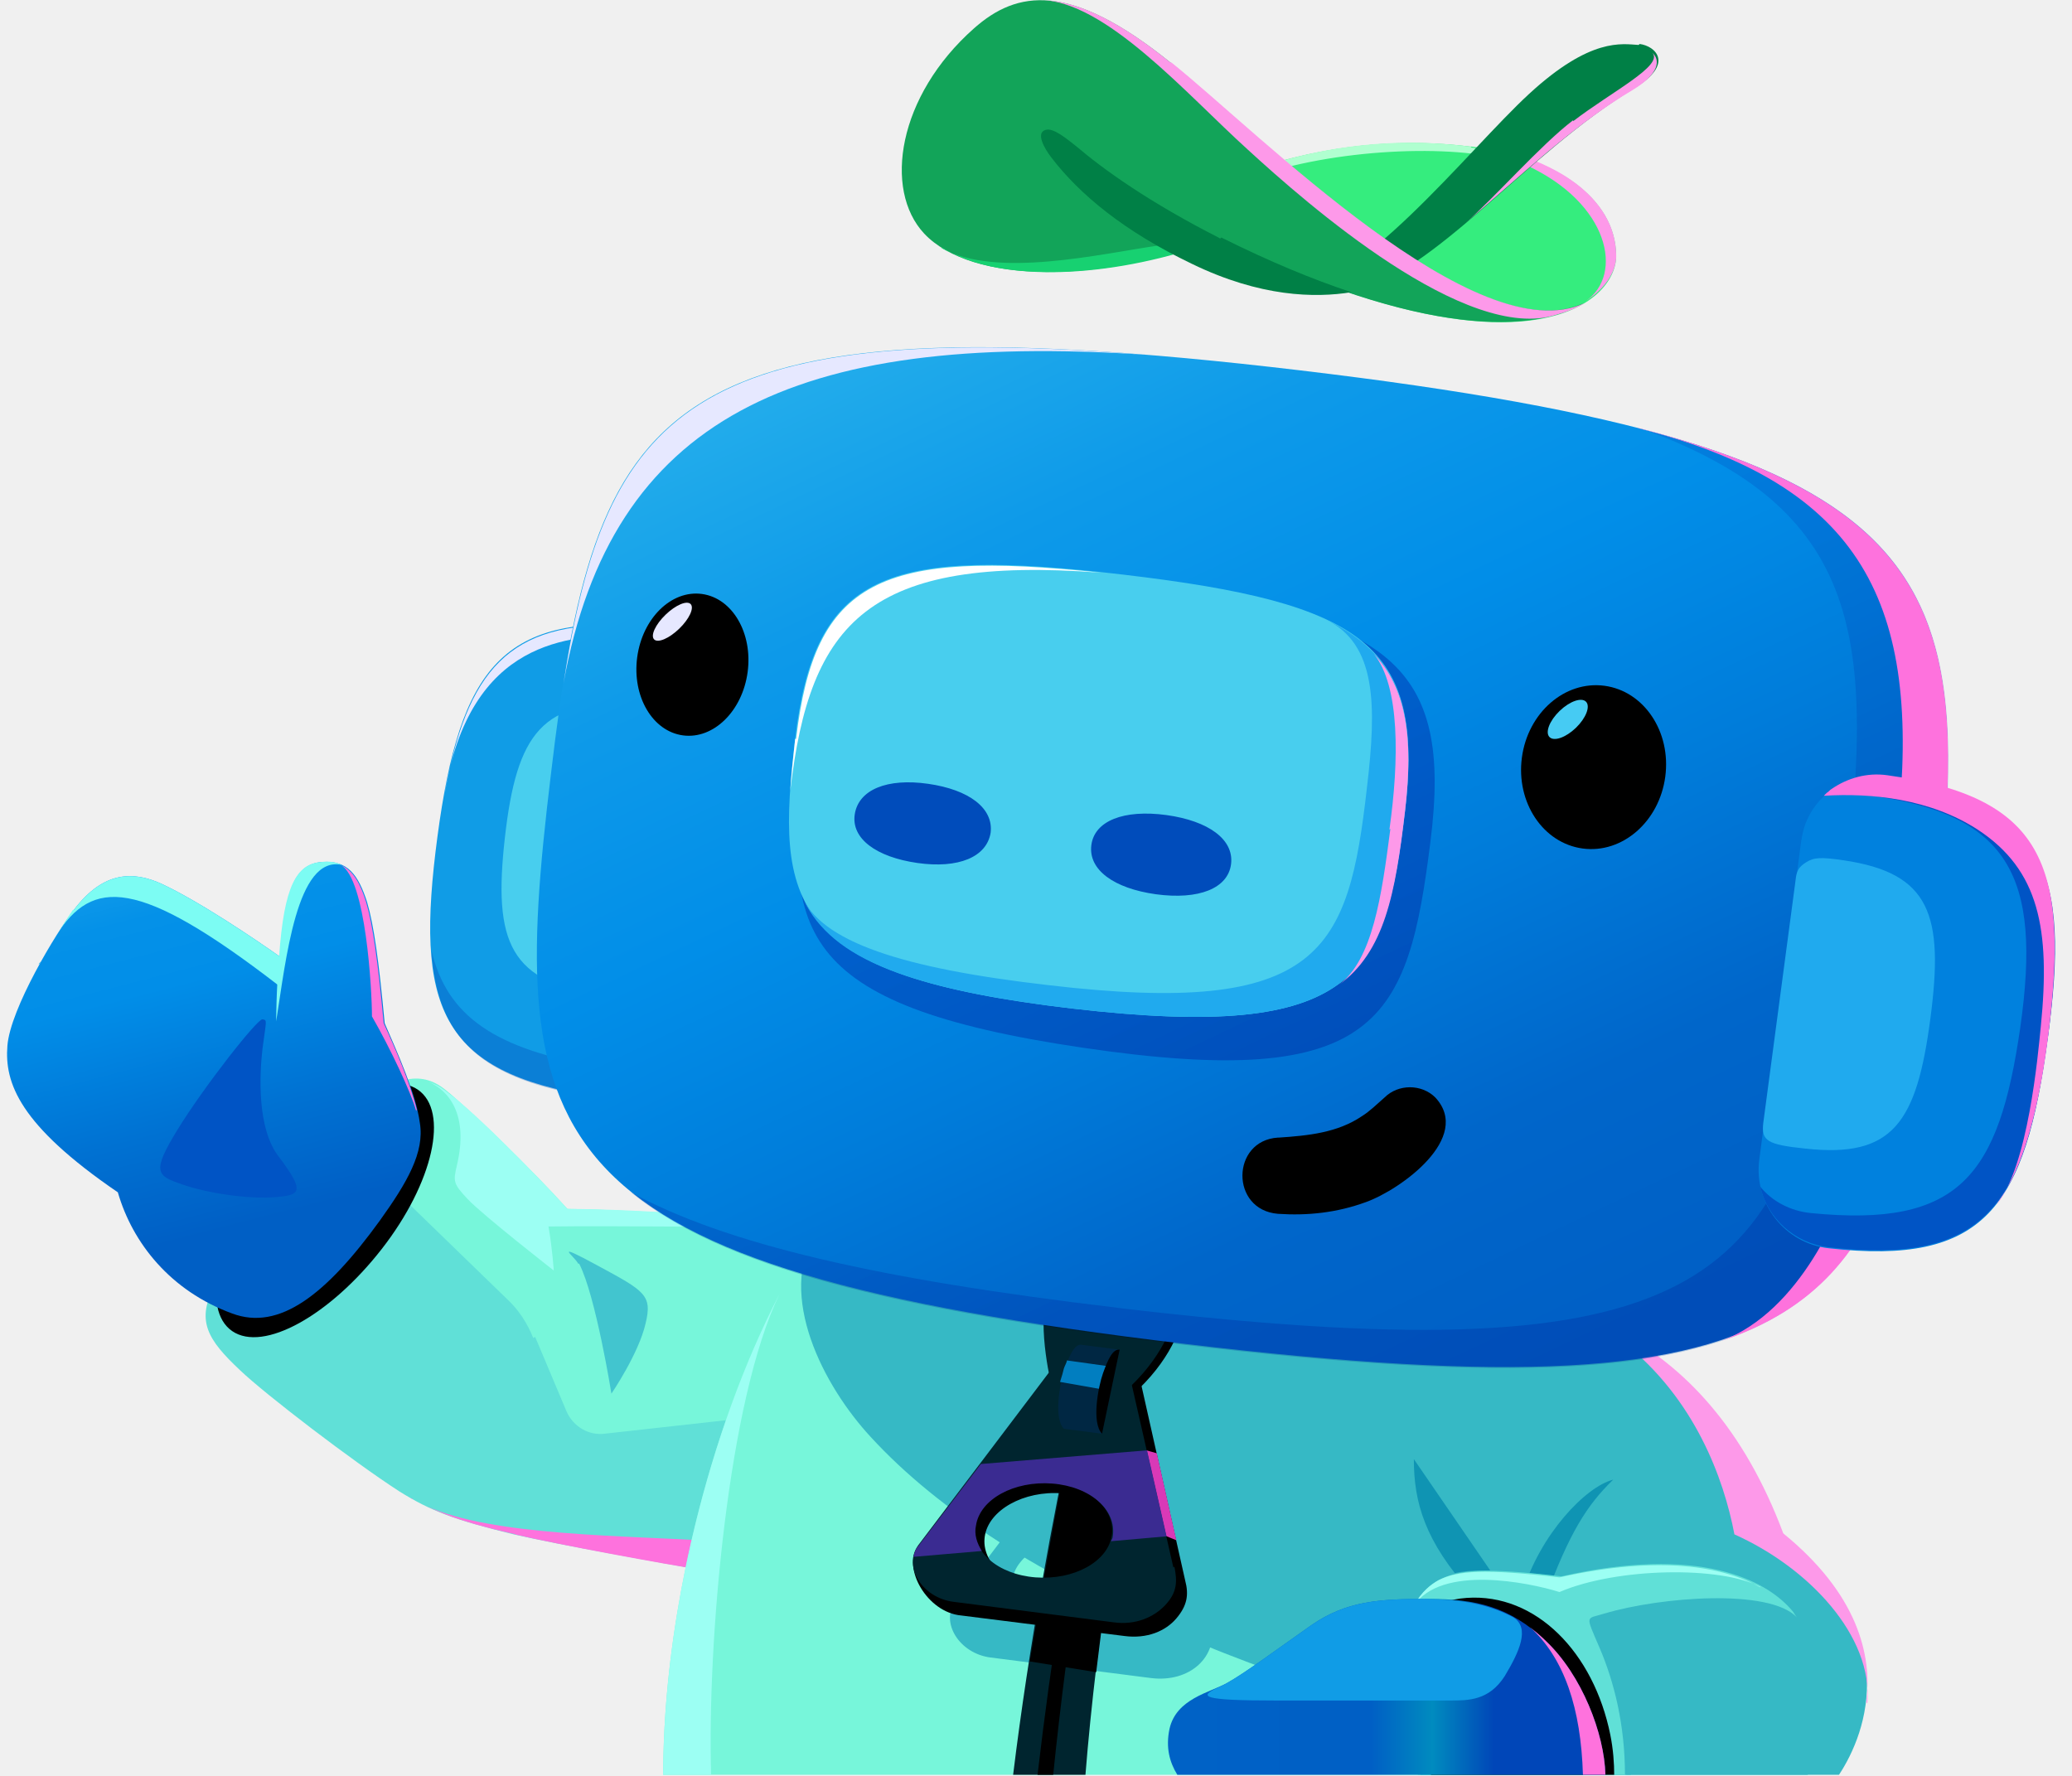
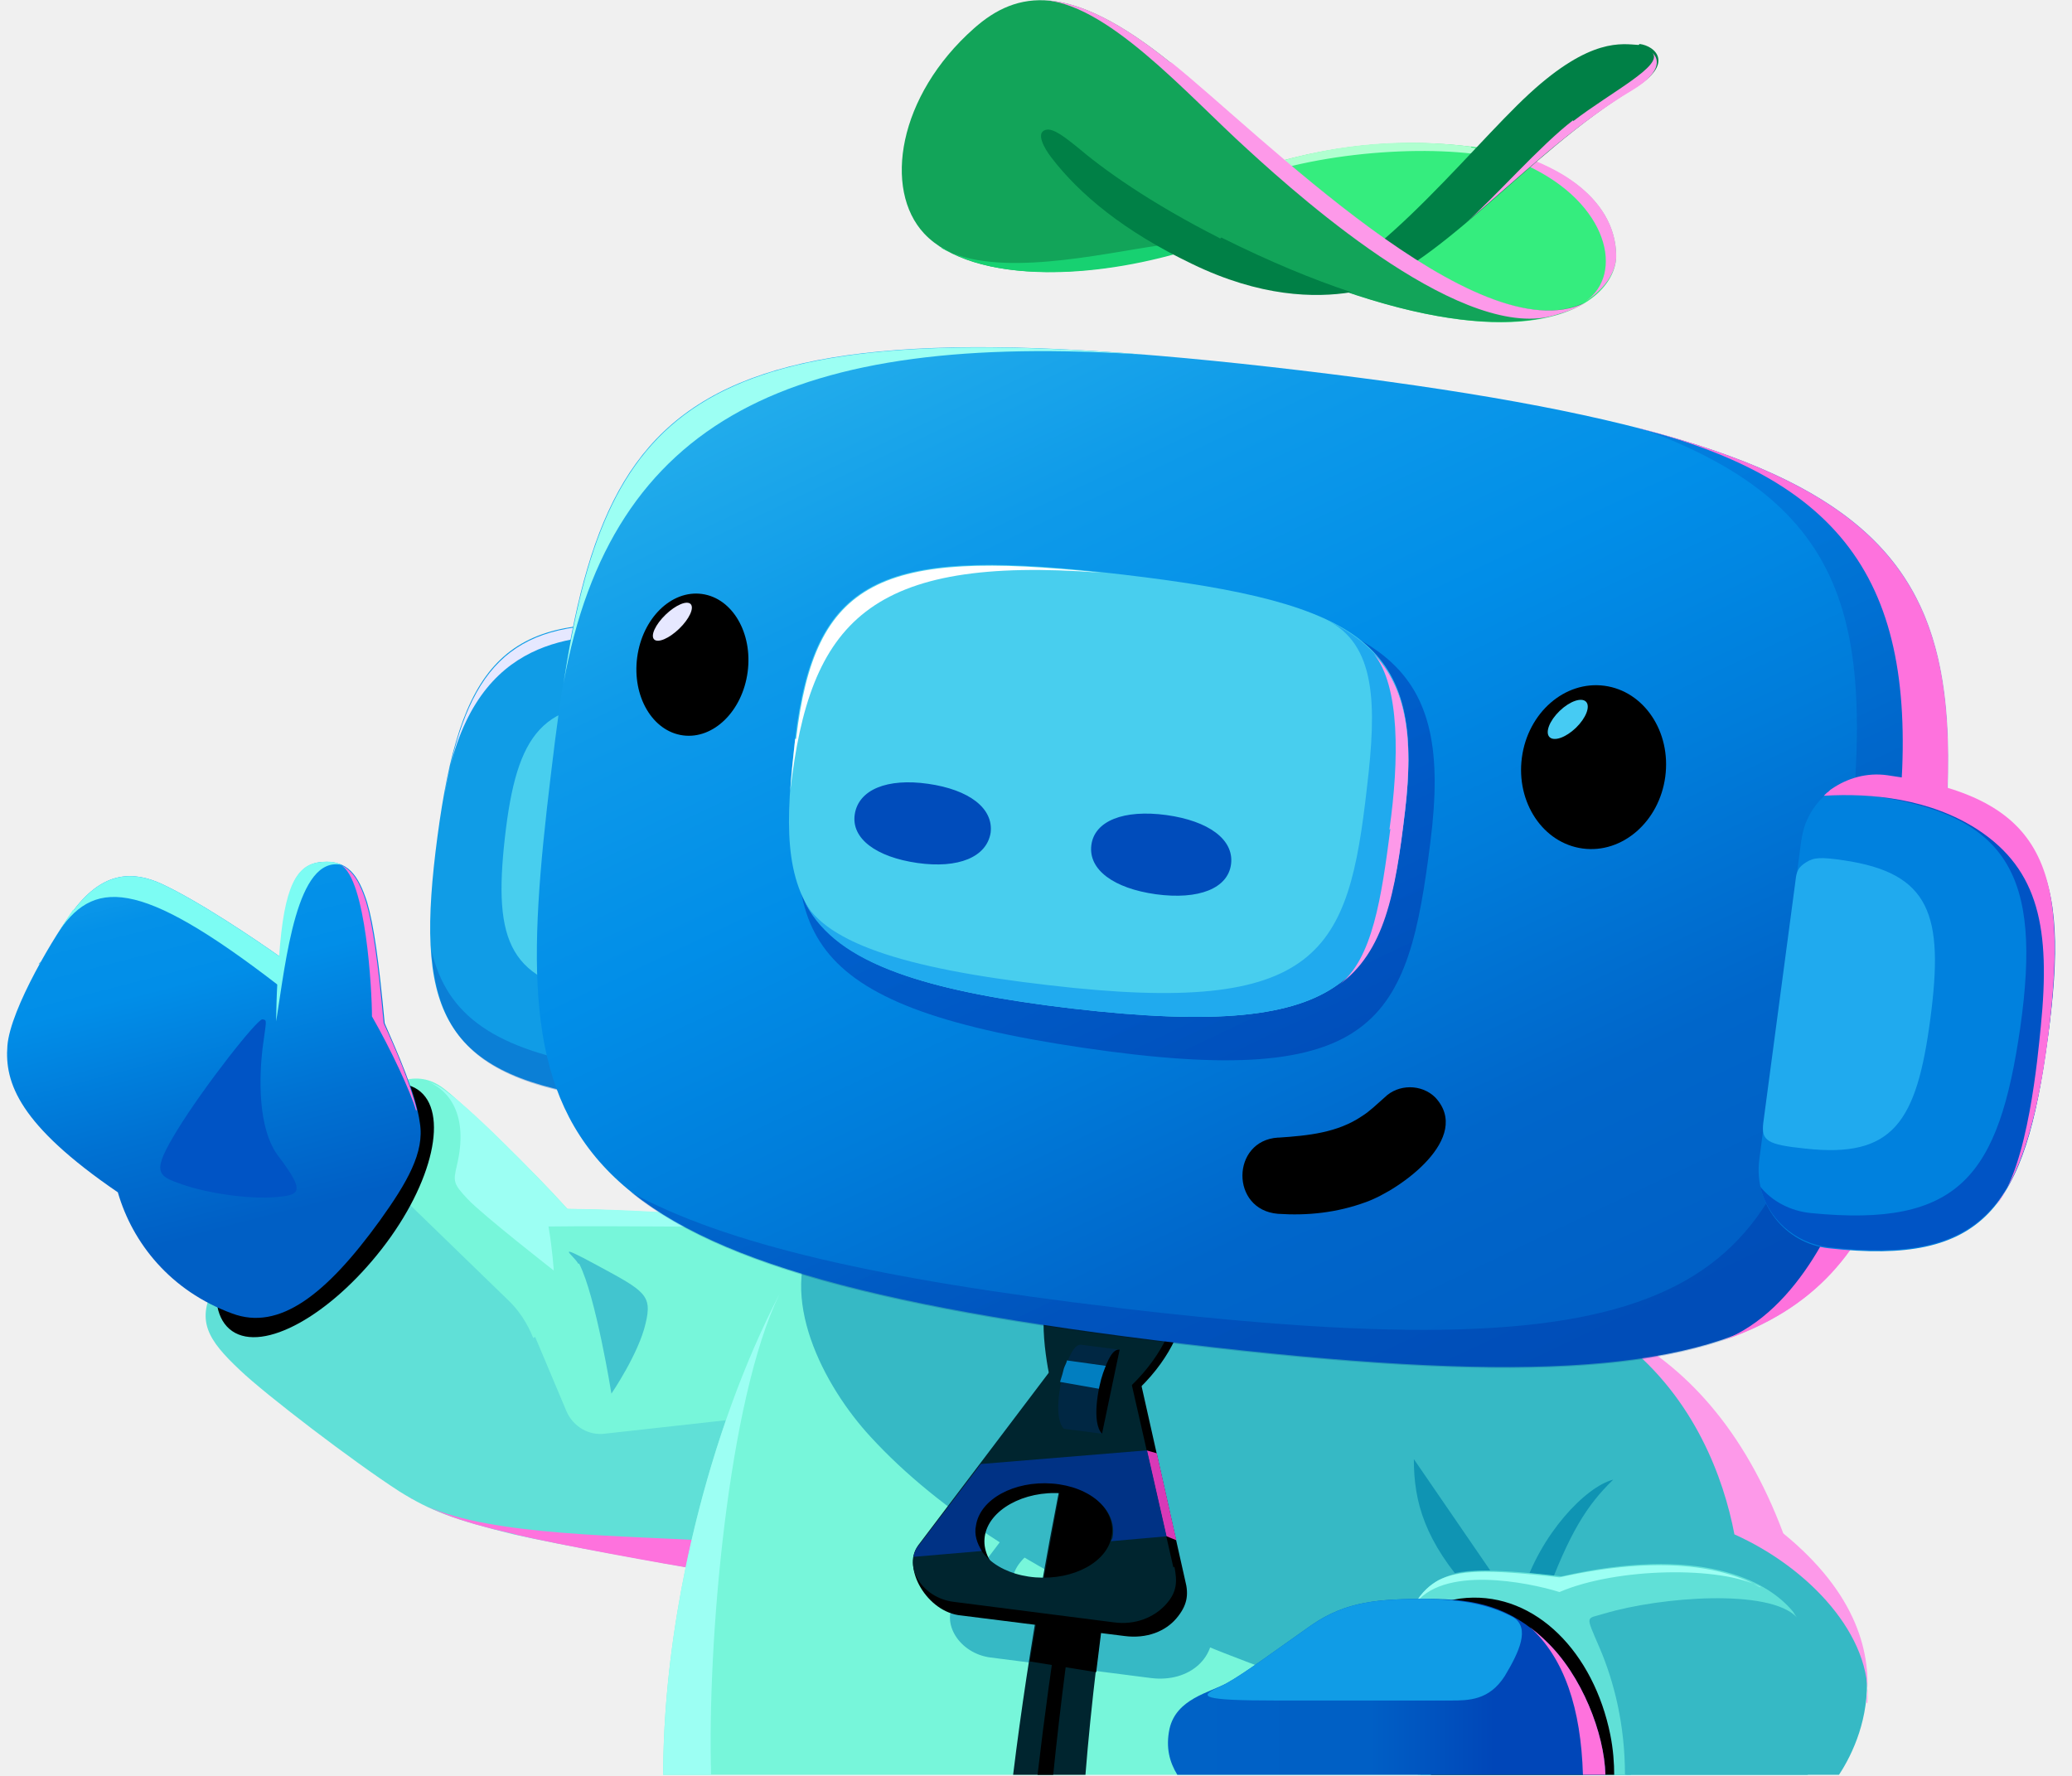
<svg xmlns="http://www.w3.org/2000/svg" width="84" height="72" viewBox="0 0 760 654" fill="none">
  <g clip-path="url(#clip0_5_21396)">
    <path d="M312.912 452.409C289.517 449.169 234.451 445.57 207.458 445.21C194.141 430.454 171.826 408.859 162.469 401.301C153.111 393.743 143.033 396.622 127.557 409.939C121.798 414.978 94.805 443.411 78.249 472.564C70.691 485.88 75.37 493.079 87.247 504.236C96.245 512.874 128.997 538.068 145.913 548.865C157.07 556.063 166.068 559.302 188.022 564.701C209.977 570.1 265.403 579.458 265.403 579.458L312.912 452.049V452.409Z" fill="#77f6da" />
    <path d="M193.777 430.814C180.461 417.137 170.743 407.78 162.465 401.661C160.665 400.221 158.506 399.142 156.346 398.422C163.905 401.661 171.103 410.659 166.784 429.014C165.344 435.133 165.344 435.853 170.743 441.611C176.142 447.37 202.415 467.885 202.415 467.885C202.415 467.885 200.616 438.372 193.057 430.814H193.777Z" fill="#9cfff3" />
    <path d="M195.578 492.359L207.095 519.713C209.614 525.471 215.373 528.711 221.132 527.991L282.676 521.152L257.843 578.378C242.006 575.499 204.936 569.021 187.66 565.062C165.705 559.663 157.067 556.424 145.55 549.226C128.274 538.068 95.882 513.234 86.884 504.596C75.007 493.439 70.328 486.241 77.887 472.924C80.046 468.605 82.565 464.646 85.445 460.687L127.554 437.293L152.748 417.858C153.828 424.696 152.748 431.894 148.789 439.812C144.83 447.73 148.429 442.332 149.149 443.411L185.14 478.323C189.459 482.282 192.698 487.321 194.858 492.719L195.578 492.359Z" fill="#60e0d7" />
    <path d="M150.589 552.105C150.589 552.105 150.23 552.106 149.87 551.746C149.87 551.746 150.23 551.746 150.589 552.105Z" fill="#FE72DD" />
    <path d="M188.019 565.061C204.935 569.02 242.366 575.859 258.202 578.378L262.161 567.581C229.409 565.421 179.741 565.781 155.627 554.624C163.545 558.583 172.543 561.462 188.379 565.061H188.019Z" fill="#FE72DD" />
    <path d="M310.032 452.048C280.159 452.048 224.013 451.328 200.258 451.688C181.543 423.255 170.746 409.579 164.627 403.1C174.705 411.738 195.22 431.533 207.457 445.21C233.37 445.21 285.198 448.809 310.032 452.048Z" fill="#9cfff3" />
    <path d="M97.321 431.534C116.397 407.06 140.871 393.383 152.388 401.301C163.905 409.219 158.147 435.493 139.071 459.967C119.996 484.441 95.522 498.117 84.005 490.199C72.487 482.281 78.246 456.008 97.321 431.534Z" fill="black" />
    <path d="M138.353 449.529C148.43 435.493 154.909 424.335 153.109 413.538C151.669 402.741 144.831 387.624 140.152 376.827C137.993 353.793 136.193 340.836 133.674 332.198C130.435 322.12 126.475 316.722 117.118 317.441C107.76 318.161 103.441 326.079 101.642 352.353C93.004 346.234 71.769 331.838 57.732 325.36C48.015 321.041 36.857 320.321 25.7 335.077C19.222 343.355 2.306 371.428 1.226 385.105C0.146 398.782 5.545 414.258 41.896 439.092C47.295 457.807 61.331 475.443 84.006 483.721C101.282 490.199 118.557 476.882 138.353 449.529Z" fill="url(#paint0_linear_5_21396)" />
    <path d="M211.775 465.366C217.894 477.243 223.652 513.235 223.652 513.235C223.652 513.235 233.73 498.478 236.249 487.321C238.768 476.883 235.889 475.444 218.613 466.086C201.338 456.728 209.976 462.487 211.415 465.366H211.775Z" fill="#42c5cf" />
    <path d="M101.283 426.134C93.005 415.697 94.084 395.541 95.164 386.184C96.604 375.386 96.964 375.746 95.164 375.386C93.365 375.026 73.57 400.22 63.852 416.056C54.134 431.893 56.294 432.972 65.651 436.211C75.009 439.451 89.766 441.61 99.483 440.89C109.201 440.171 111 439.091 101.283 426.134Z" fill="#0054c5" />
    <path d="M12.744 355.232C12.744 354.872 13.104 354.512 13.464 354.152C13.464 354.512 13.104 354.872 12.744 355.232Z" fill="#2bb5eb" />
    <path d="M25.34 335.078C23.9 337.238 21.741 340.477 19.221 344.436C32.538 323.561 49.094 322.841 100.921 362.792L101.641 352.354C93.003 346.236 71.768 331.839 57.732 325.361C48.014 321.042 36.857 320.322 25.7 335.078H25.34Z" fill="#7cfcf3" />
    <path d="M124.316 318.522C122.157 317.442 119.998 317.082 116.758 317.442C107.761 318.162 103.082 326.08 101.282 352.354C100.202 364.95 100.202 376.108 100.202 376.108C103.802 353.433 107.761 314.923 124.316 318.522Z" fill="#7cfcf3" />
    <path d="M152.028 408.86C149.508 398.782 144.11 386.185 139.791 376.827C137.631 353.793 135.832 340.836 133.312 332.198C131.153 325.36 128.633 320.681 123.955 318.522C133.312 323.56 135.472 364.95 135.472 374.308C142.31 386.185 149.868 402.381 151.668 408.86H152.028Z" fill="#FE72DD" />
    <path d="M567.726 479.762C603.358 489.48 636.11 513.954 654.825 564.701C699.454 601.052 686.137 637.763 675.7 653.599H520.578L567.726 479.762Z" fill="#36b9c5" />
    <path d="M685.777 626.966C687.937 609.331 682.538 587.016 655.185 564.702C640.788 526.191 618.833 502.797 593.64 489.84L596.519 494.519C622.433 515.034 633.23 544.187 637.189 565.062C664.542 577.299 688.296 602.492 686.137 627.326L685.777 626.966Z" fill="#FD99E9" />
    <path d="M242.725 653.6C242.725 566.141 280.516 457.448 328.744 418.937L582.842 479.762C597.958 560.022 599.038 653.6 599.038 653.6H242.725Z" fill="#77f6da" />
    <path d="M582.844 479.762L328.746 418.937C318.309 427.215 308.231 439.092 298.873 453.489C284.477 477.243 301.753 510.355 319.028 529.07C370.136 584.856 471.991 623.727 599.04 653.959C599.04 653.959 603.719 561.462 582.844 480.122V479.762Z" fill="#36b9c5" />
    <path d="M519.141 537.347C519.141 553.183 523.1 567.58 540.375 586.655H552.972L519.141 537.347Z" fill="#0f94b3" />
    <path d="M567.727 588.096C576.365 564.701 582.843 554.264 592.561 544.906C582.483 547.426 565.567 565.061 559.089 586.656L567.727 588.096Z" fill="#0f94b3" />
    <path d="M521.659 653.6C505.823 598.893 520.939 585.577 528.138 581.618C535.336 577.659 545.053 577.299 572.767 580.538C623.154 569.021 647.988 581.618 657.706 593.135C677.501 616.529 670.303 641.723 664.184 653.6H521.659Z" fill="#36b9c5" />
    <path d="M660.225 595.654C659.505 594.934 659.146 593.855 658.426 593.135C648.708 581.618 623.874 569.021 573.487 580.538C545.773 577.299 536.056 578.018 528.857 581.618C521.299 585.577 506.183 598.893 522.379 653.6H596.881C596.881 635.244 592.922 619.408 587.523 606.811C582.124 594.214 582.484 596.374 589.323 594.214C609.838 588.096 650.148 584.857 660.225 595.654Z" fill="#60e0d7" />
    <path d="M646.909 584.497C632.153 576.579 593.642 577.299 572.767 586.296C561.25 582.697 529.218 576.219 519.141 591.335C522.02 585.936 525.619 583.417 528.138 581.977C535.337 578.378 545.054 577.658 572.767 580.898C609.838 572.62 633.233 576.939 646.549 584.497H646.909Z" fill="#9cfff3" />
    <path d="M591.481 638.844C585.363 608.611 564.128 586.656 538.574 588.456C513.021 590.255 513.38 614.37 522.018 644.242C523.098 647.481 524.178 650.721 525.618 653.96H592.921C592.921 649.281 592.561 644.242 591.481 638.844Z" fill="black" />
    <path d="M567.727 604.292C554.411 591.695 542.174 588.815 524.178 588.815C506.542 588.815 494.305 589.535 481.348 598.533C468.032 607.891 456.874 616.169 450.396 619.768C443.918 623.367 431.681 625.526 429.161 636.684C427.722 643.522 429.161 648.921 432.041 653.6H589.682C589.322 638.483 581.044 616.889 567.727 604.292Z" fill="url(#paint1_linear_5_21396)" />
    <path d="M242.725 653.6H260.361C258.921 605.372 266.479 515.754 285.554 476.523C259.641 526.551 242.725 594.935 242.725 653.6Z" fill="#9cfff3" />
    <path d="M444.276 597.813L427.72 525.111L401.807 521.511L350.339 589.535C344.581 597.453 351.779 608.97 363.296 610.41L422.322 617.968C436.718 619.767 447.156 610.05 444.636 597.813H444.276ZM421.602 585.936C420.162 595.653 407.565 602.492 393.529 601.412C379.492 600.332 369.775 591.694 371.214 581.977C372.654 572.259 385.251 565.421 399.287 566.5C413.324 567.58 423.041 576.218 421.602 585.936Z" fill="#36b9c5" />
    <path d="M407.208 465.007C407.208 465.007 383.454 556.424 371.577 653.601H398.21C402.169 603.933 412.247 533.39 428.443 466.087L407.208 465.007Z" fill="#00252f" />
    <path d="M389.929 543.468C385.97 563.263 381.651 588.097 377.692 611.851L402.166 615.81C404.686 594.575 407.925 571.181 411.884 547.067L389.569 543.468H389.929Z" fill="black" />
    <path d="M412.607 465.366C408.288 484.441 390.652 566.861 380.574 653.6H386.333C391.372 603.932 401.449 533.389 417.645 465.366H412.967H412.607Z" fill="black" />
    <path d="M412.607 516.113C427.723 503.876 433.122 490.919 434.921 482.282C422.684 475.083 404.689 470.764 387.053 477.603C383.094 489.84 388.853 512.514 388.853 512.514L412.607 516.113Z" fill="black" />
    <path d="M434.92 581.978L418.364 508.197L392.091 504.597L336.664 569.382C330.546 577.3 339.903 593.856 352.5 594.935L412.606 602.493C420.883 603.573 427.722 600.694 431.681 596.015C435.64 591.336 436.36 587.377 434.92 581.978ZM412.246 569.741C410.806 579.459 397.849 586.657 383.813 585.578C369.776 584.498 359.698 575.5 361.138 565.782C362.578 556.065 375.535 548.867 389.571 549.946C403.608 551.026 413.685 560.024 412.246 569.741Z" fill="black" />
    <path d="M415.483 532.67L421.961 563.263L431.679 567.222L424.481 535.19L415.483 532.67Z" fill="#D939B7" />
    <path d="M430.601 577.299L414.045 504.597L388.131 500.998L336.664 569.021C330.905 576.939 338.103 588.456 349.621 589.896L408.646 597.454C416.564 598.534 423.402 595.654 427.721 590.976C432.04 586.297 432.04 582.338 430.961 576.939L430.601 577.299ZM407.926 565.422C406.487 575.139 393.89 581.978 379.853 580.898C365.817 579.818 356.099 571.18 357.539 561.463C358.978 551.745 371.575 544.907 385.612 545.987C399.648 547.066 409.366 555.704 407.926 565.422Z" fill="#00252f" />
    <path d="M409.725 515.035C424.841 502.798 430.24 489.841 432.04 481.203C419.803 474.005 401.807 469.686 384.171 476.524C380.212 488.761 385.971 511.436 385.971 511.436L409.725 515.035Z" fill="#00252f" />
    <path d="M390.291 526.191L404.327 527.991L410.806 497.039L396.769 495.239C394.25 494.879 392.45 498.838 390.651 503.877C388.851 508.916 386.332 522.232 390.291 526.191Z" fill="#002743" />
    <path d="M409.368 503.517L391.372 500.998C391.372 501.717 390.652 502.797 390.292 503.877C389.932 505.317 389.572 506.756 388.853 508.916L407.208 512.155L409.008 503.517H409.368Z" fill="#017ec0" />
    <path d="M404.329 527.991L410.807 497.039C408.288 496.679 406.488 500.638 404.689 505.677C402.889 510.716 400.37 524.032 404.329 527.991Z" fill="black" />
-     <path d="M420.884 534.109L359.699 539.147L336.664 569.38C335.585 570.46 335.225 571.899 334.865 573.339L360.059 571.18C358.259 568.3 357.179 565.061 357.899 561.822C359.339 552.104 371.936 545.266 385.972 546.346C400.009 547.425 409.726 556.063 408.287 565.781C408.287 566.501 407.927 566.861 407.567 567.58L428.082 565.781L420.884 534.109Z" fill="#3A2B91" />
+     <path d="M420.884 534.109L359.699 539.147L336.664 569.38C335.585 570.46 335.225 571.899 334.865 573.339L360.059 571.18C358.259 568.3 357.179 565.061 357.899 561.822C359.339 552.104 371.936 545.266 385.972 546.346C400.009 547.425 409.726 556.063 408.287 565.781C408.287 566.501 407.927 566.861 407.567 567.58L428.082 565.781L420.884 534.109Z" fill="#003285" />
    <path d="M540.016 53.987C507.624 50.028 480.271 55.426 456.876 63.345L447.879 87.819C558.012 141.805 594.003 112.293 593.643 93.937C593.283 73.062 571.328 57.586 540.376 53.987H540.016Z" fill="#35ED7E" />
    <path d="M540.014 53.986C511.941 50.387 487.467 53.986 466.232 60.465L468.392 62.624C500.424 53.627 543.613 53.267 560.529 61.545L561.969 59.385C555.491 56.866 548.292 55.426 540.374 54.346L540.014 53.986Z" fill="#B0FFD0" />
    <path d="M562.329 59.025L560.53 60.824C591.122 74.861 596.521 101.134 582.484 110.852C590.402 105.813 594.002 98.975 593.642 93.576C593.282 78.1 581.045 65.863 562.329 58.665V59.025Z" fill="#FD99E9" />
    <path d="M601.92 16.556C595.801 16.196 584.284 13.677 561.61 34.552C538.935 55.426 498.265 107.974 471.272 107.614H496.106C526.698 101.135 560.89 56.146 600.48 32.392C615.237 23.394 608.039 16.916 602.28 16.196L601.92 16.556Z" fill="#008046" />
    <path d="M429.519 23.034C392.448 -6.838 373.013 -3.599 357.177 10.437C329.104 35.271 323.705 69.823 338.822 86.019C356.457 104.734 403.966 104.374 447.515 87.818C523.096 124.889 563.766 122.37 581.762 111.573C541.812 130.288 462.271 49.308 429.519 23.034Z" fill="#12A459" />
    <path d="M345.303 91.058C364.738 103.655 402.889 102.936 439.6 91.058V90.339C439.24 90.339 425.563 90.339 425.563 90.339C403.249 93.578 365.458 102.576 345.303 91.418V91.058Z" fill="#17D171" />
    <path d="M447.876 87.818C421.602 74.501 404.686 62.264 394.969 53.987C391.729 51.467 386.331 46.788 383.451 47.868C379.852 48.948 383.092 54.706 385.611 57.946C396.048 71.622 412.604 85.299 437.438 97.176C462.632 109.413 482.787 109.773 496.104 107.613C482.067 102.935 466.231 96.456 448.236 87.458L447.876 87.818Z" fill="#008046" />
    <path d="M266.121 263.816L250.645 378.988C248.485 394.824 233.729 406.341 217.533 403.822C159.947 394.824 151.309 370.35 159.587 308.085C167.865 246.18 183.341 224.585 240.567 231.064C256.763 232.863 267.921 247.62 265.761 263.456L266.121 263.816Z" fill="#109ce6" />
    <g style="mix-blend-mode:multiply" opacity="0.3">
      <path d="M251.006 378.266V379.346C248.846 395.182 233.73 406.699 217.894 404.18C175.424 397.701 159.588 382.585 157.428 350.193C163.187 374.307 180.823 386.544 220.053 393.023C233.37 395.182 245.967 389.064 251.006 378.626V378.266Z" fill="#005fc5" />
    </g>
    <path d="M228.69 233.583V230.344C185.861 228.545 170.385 246.9 162.107 292.969C171.464 234.303 209.255 234.663 228.69 233.583Z" fill="#E6E8FF" />
    <path d="M249.566 279.653L241.648 350.915C240.569 360.633 231.571 367.831 221.493 366.752C185.862 362.073 180.103 346.956 184.422 308.446C188.741 270.295 198.099 256.618 233.37 259.858C243.448 260.578 250.646 269.575 249.566 279.653Z" fill="#48ceee" />
    <path d="M710.611 345.875C694.415 482.642 673.9 523.312 434.559 494.879C195.217 466.446 184.78 422.177 201.336 285.41C217.532 148.644 238.047 107.974 477.388 136.407C716.729 164.84 727.167 209.109 710.611 345.875Z" fill="url(#paint2_linear_5_21396)" />
    <g style="mix-blend-mode:multiply" opacity="0.3">
      <path d="M409.724 481.561C321.546 471.124 265.76 458.167 230.848 439.092C263.96 466.085 325.505 482.281 434.558 495.238C655.904 521.512 690.096 488.76 706.652 375.027L671.74 371.068C654.824 476.163 618.113 506.395 409.364 481.561H409.724Z" fill="#005fc5" />
    </g>
    <g style="mix-blend-mode:multiply" opacity="0.2">
      <path d="M604.436 158.361C687.216 188.953 688.655 238.981 677.138 333.998C675.698 347.315 673.899 359.552 672.099 371.069L707.011 375.028C708.45 366.03 709.53 356.312 710.97 345.875C723.567 239.341 720.327 188.593 604.436 158.361Z" fill="#005fc5" />
    </g>
    <path d="M695.497 427.934L682.18 428.654C676.421 445.93 661.665 482.641 632.512 493.798C666.704 482.281 684.699 461.046 695.497 428.294V427.934Z" fill="#FE72DD" />
    <path d="M601.558 157.64C684.337 178.515 706.292 222.425 697.294 305.204L715.29 298.366C719.609 222.784 700.893 183.194 601.918 157.64H601.558Z" fill="#FE72DD" />
    <path d="M661.838 309.252L646.361 426.943C644.202 443.139 655.719 457.896 671.915 459.695C729.501 466.174 744.257 444.579 752.535 382.674C760.813 319.689 751.096 295.215 691.71 286.578C676.954 284.418 663.637 294.856 661.838 309.612V309.252Z" fill="#0081de" />
    <path d="M752.537 382.315C744.259 444.22 729.502 465.815 671.916 459.336C659.32 457.897 649.242 448.539 646.723 437.022C651.042 442.421 657.88 446.02 665.438 446.74C720.145 452.138 734.541 433.063 742.459 378.356C750.377 322.57 738.5 299.176 684.873 292.697L672.276 291.618C677.675 287.658 684.873 285.499 692.072 286.579C751.457 295.217 761.175 319.691 752.537 382.675V382.315Z" fill="#0054c5" />
    <path d="M663.279 422.983C695.671 426.583 704.309 413.266 709.348 375.115C714.387 336.964 709.348 321.488 677.316 316.809C669.038 315.601 666.518 315.73 663.639 317.529C660.76 319.329 660.04 320.768 659.68 324.368L647.803 413.626C647.083 420.104 649.243 421.544 663.279 422.983Z" fill="#20aaee" />
    <g style="mix-blend-mode:multiply" opacity="0.5">
      <path d="M525.257 309.884C516.979 375.748 506.541 402.021 397.128 385.825C289.874 369.989 286.635 342.276 295.273 277.852C303.911 213.787 329.464 203.71 419.083 215.587C510.14 227.464 533.534 244.38 525.257 309.884Z" fill="#005fc5" />
    </g>
    <path d="M515.902 298.367C508.703 359.193 498.986 383.667 393.532 371.429C288.077 359.192 284.118 332.919 291.317 272.094C298.515 211.269 324.069 201.191 412.247 211.629C500.785 222.066 523.1 237.542 515.902 298.367Z" fill="#48ceee" />
    <path d="M294.553 331.119C294.913 331.839 295.273 332.559 295.633 333.278C295.633 332.559 294.913 331.839 294.553 331.119Z" fill="#48ceee" />
    <path d="M515.9 298.367C508.701 359.192 498.984 383.666 393.53 371.429C329.465 363.871 302.832 351.634 293.474 329.32C300.312 346.955 331.265 356.673 384.532 362.791C485.307 374.668 495.025 350.194 501.863 290.089C505.462 259.857 505.462 237.182 486.747 228.184C513.38 240.781 520.219 260.936 515.9 298.367Z" fill="#20aaee" />
    <path d="M510.501 305.205C507.262 330.038 504.022 353.433 491.426 362.79C508.341 350.553 512.3 329.319 515.9 298.726C519.139 271.373 516.259 253.377 504.382 240.78C514.1 252.657 513.74 280.011 510.141 305.564L510.501 305.205Z" fill="#FD99E9" />
    <path d="M494.304 360.272C494.304 360.272 494.304 360.272 493.584 360.632C493.584 360.632 493.944 360.272 494.304 359.912V360.272Z" fill="#20aaee" />
    <path d="M611.724 286.036C613.933 269.486 603.903 254.492 589.323 252.547C574.743 250.601 561.134 262.441 558.925 278.991C556.717 295.542 566.746 310.536 581.327 312.481C595.907 314.426 609.516 302.587 611.724 286.036Z" fill="black" />
    <path d="M273.812 247.49C275.731 233.107 268.182 220.233 256.952 218.734C245.721 217.236 235.061 227.681 233.142 242.064C231.223 256.447 238.771 269.321 250.002 270.82C261.233 272.318 271.892 261.873 273.812 247.49Z" fill="black" />
    <path d="M363.298 306.645C364.378 297.647 355.38 290.809 340.264 288.649C325.148 286.49 314.71 290.809 313.271 299.806C311.831 308.804 321.189 315.642 336.305 317.802C351.421 319.961 361.859 315.642 363.298 306.645Z" fill="#004cbb" />
    <path d="M451.837 318.163C452.916 309.165 443.559 302.326 428.082 300.167C412.246 298.007 401.449 302.326 400.369 311.324C399.29 320.322 408.647 327.16 424.123 329.32C439.96 331.479 450.757 327.16 451.837 318.163Z" fill="#004cbb" />
    <path d="M733.822 443.5C745.339 429.463 748.938 388.793 750.018 377.996C753.617 342.004 749.298 320.41 726.983 305.653C709.348 294.136 687.753 291.977 670.117 293.056C670.117 293.056 670.837 292.337 671.197 291.977C671.917 291.617 672.277 290.897 672.996 290.537C678.755 286.578 685.953 284.418 693.511 285.498C750.737 293.416 760.455 318.25 752.897 380.155C746.921 429.103 735.622 439.901 733.822 443.5Z" fill="#FE72DD" />
    <path d="M429.523 23.034C408.648 6.119 393.532 0 381.295 0C405.409 0 435.642 34.911 457.956 55.066C479.911 75.222 538.576 126.689 571.688 115.892C575.647 114.812 579.246 113.372 582.126 111.573C542.176 130.288 462.635 49.308 429.883 23.034H429.523Z" fill="#FD99E9" />
    <path d="M577.805 44.269C565.928 53.267 548.292 73.422 538.215 82.06C557.29 65.864 577.805 46.069 599.76 33.112C609.837 26.994 609.837 21.955 606.958 19.435C611.277 24.114 591.842 33.832 577.805 44.629V44.269Z" fill="#FD99E9" />
    <path d="M605.878 17.996C606.238 17.996 606.598 18.355 606.958 18.715C606.958 18.715 606.238 17.996 605.878 17.996Z" fill="#FD99E9" />
-     <path d="M206.017 251.579C223.652 154.043 290.596 122.011 420.524 130.649C252.805 117.332 221.493 152.244 206.017 251.579Z" fill="#E6E8FF" />
+     <path d="M206.017 251.579C223.652 154.043 290.596 122.011 420.524 130.649C252.805 117.332 221.493 152.244 206.017 251.579Z" fill="#9cfff3" />
    <path d="M291.316 272.093C290.596 278.931 289.877 285.05 289.517 291.168C296.715 228.904 318.31 204.43 403.969 210.908C322.629 202.27 298.514 213.427 291.676 272.093H291.316Z" fill="white" />
    <path d="M469.47 418.937C480.267 418.217 491.065 417.137 500.063 411.019C502.942 409.219 505.461 406.7 508.341 404.18C513.379 399.142 522.017 399.142 527.056 404.18C540.733 418.937 514.459 438.012 501.502 442.691C490.705 446.65 479.908 447.73 469.11 447.01C451.475 445.57 451.834 420.017 469.11 418.937H469.47Z" fill="black" />
    <path d="M248.597 231.55C252.315 227.96 254.209 223.89 252.829 222.46C251.448 221.031 247.315 222.782 243.597 226.372C239.879 229.962 237.985 234.031 239.366 235.461C240.747 236.891 244.88 235.14 248.597 231.55Z" fill="#E6E8FF" />
    <path d="M578.815 268.034C582.533 264.444 584.203 260.143 582.546 258.427C580.889 256.711 576.532 258.23 572.815 261.82C569.097 265.41 567.426 269.712 569.083 271.428C570.74 273.143 575.097 271.624 578.815 268.034Z" fill="#46cbf3" />
    <path d="M581.404 653.599H589.682C589.322 638.483 581.044 616.888 567.727 604.291C565.927 602.492 563.768 600.692 561.968 599.253C574.565 610.77 580.684 629.125 581.404 653.599Z" fill="#FE72DD" />
    <path d="M555.85 595.654C546.492 590.615 536.774 589.175 524.178 588.815C506.542 588.815 494.305 589.535 481.348 598.533C468.031 607.891 456.874 616.169 450.396 619.768C449.316 620.488 448.236 620.848 446.797 621.567C439.958 624.807 440.678 626.246 468.391 626.246H532.456C539.294 626.246 546.852 626.246 552.611 617.248C558.009 608.251 561.968 599.613 555.85 595.654Z" fill="#109ce6" />
  </g>
  <defs>
    <linearGradient id="paint0_linear_5_21396" x1="90.403" y1="450.451" x2="57.503" y2="323.033" gradientUnits="userSpaceOnUse">
      <stop stop-color="#005fc5" />
      <stop offset="0.3" stop-color="#0071d2" />
      <stop offset="0.7" stop-color="#018ee8" />
      <stop offset="0.9" stop-color="#0491e8" />
      <stop offset="1" stop-color="#0d98e9" />
    </linearGradient>
    <linearGradient id="paint1_linear_5_21396" x1="435.28" y1="621.207" x2="548.652" y2="621.207" gradientUnits="userSpaceOnUse">
      <stop stop-color="#0062c6" />
      <stop offset="0.6" stop-color="#005fc5" />
-       <stop offset="0.8" stop-color="#008bbf" />
+       <stop offset="0.8" stop-color="#0053bf" />
      <stop offset="1" stop-color="#0046b8" />
    </linearGradient>
    <linearGradient id="paint2_linear_5_21396" x1="550.447" y1="513.595" x2="353.573" y2="100.741" gradientUnits="userSpaceOnUse">
      <stop stop-color="#005fc5" />
      <stop offset="0.2" stop-color="#0066ca" />
      <stop offset="0.4" stop-color="#007cda" />
      <stop offset="0.6" stop-color="#018ee8" />
      <stop offset="0.8" stop-color="#0e9ae9" />
      <stop offset="1" stop-color="#24aeeb" />
    </linearGradient>
    <clipPath id="clip0_5_21396">
      <rect width="759.054" height="653.6" fill="white" transform="translate(0.867188)" />
    </clipPath>
  </defs>
</svg>
